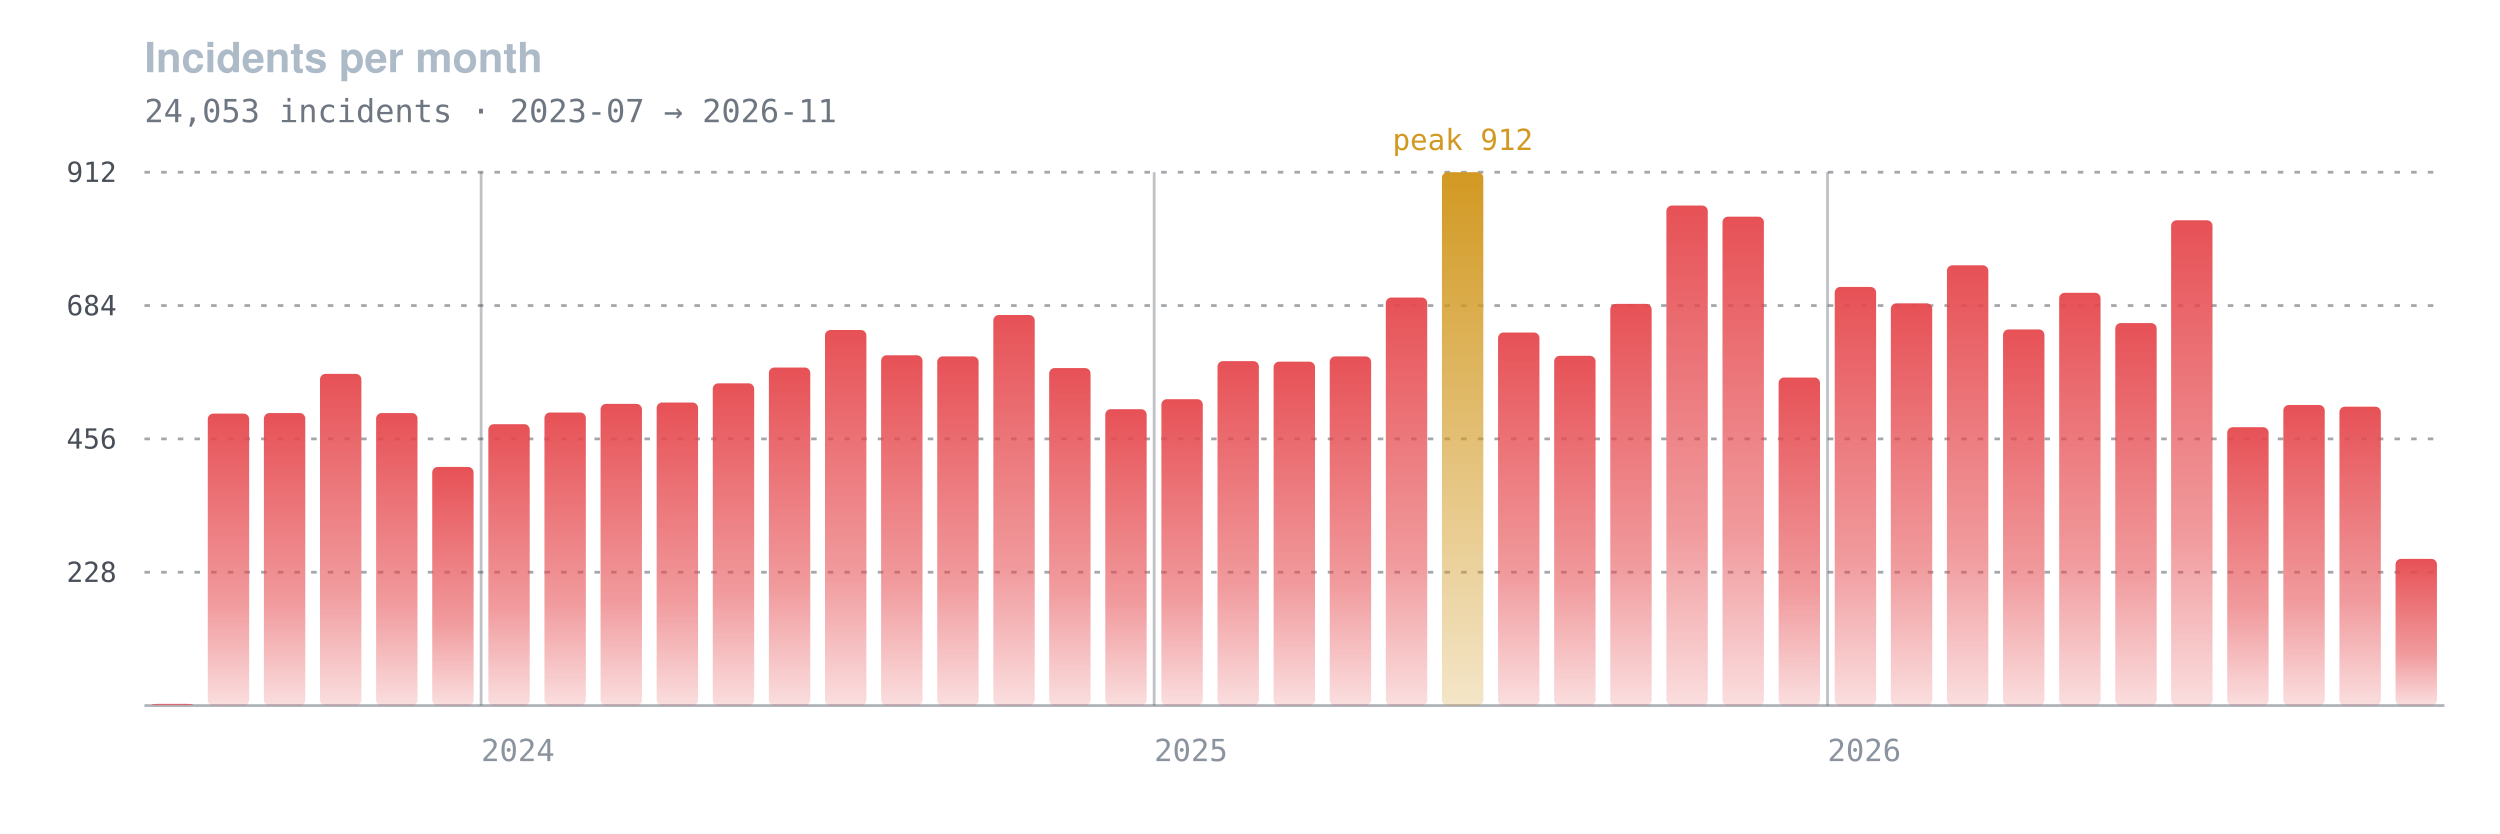
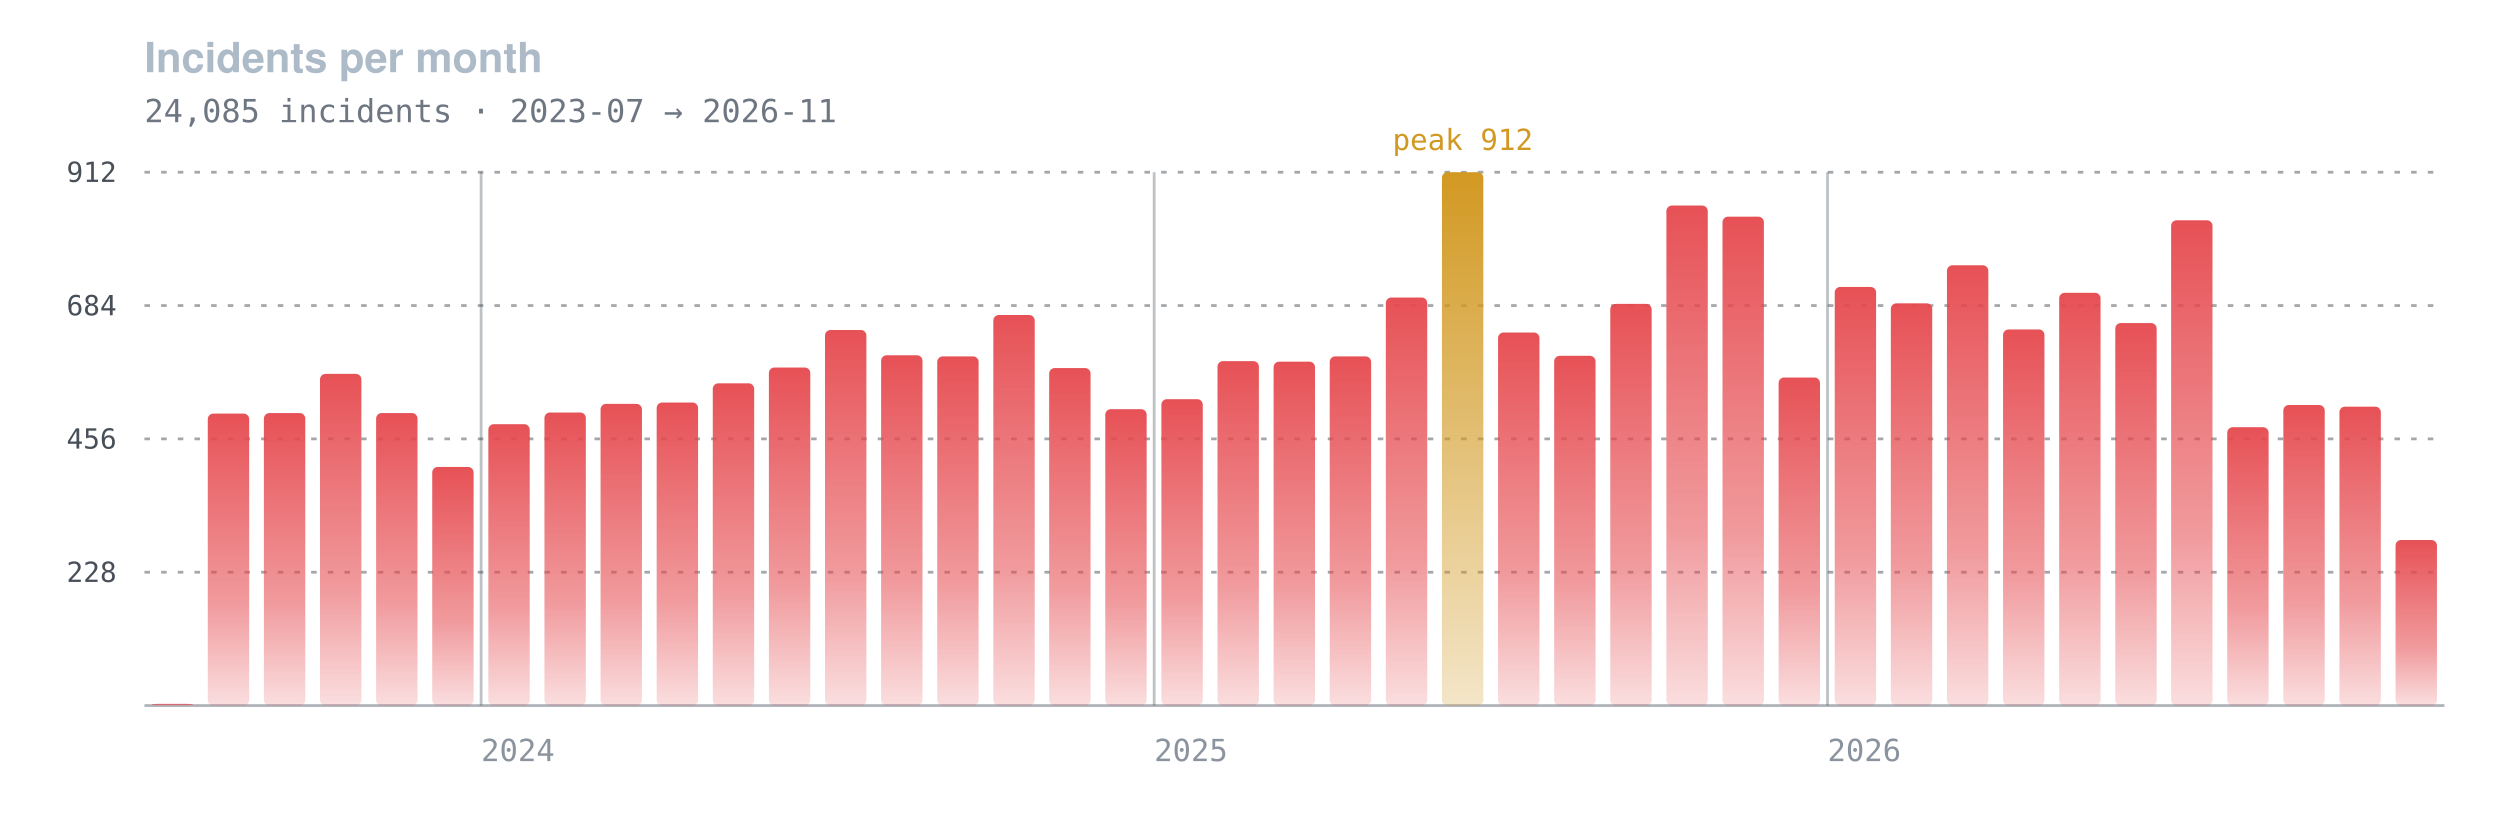
<svg xmlns="http://www.w3.org/2000/svg" viewBox="0 0 900 300" width="900" height="300" role="img">
  <defs>
    <linearGradient id="bg" x1="0" y1="0" x2="0" y2="1">
      <stop offset="0%" stop-color="#e5484d" stop-opacity="0.95" />
      <stop offset="65%" stop-color="#e5484d" stop-opacity="0.55" />
      <stop offset="100%" stop-color="#e5484d" stop-opacity="0.18" />
    </linearGradient>
    <linearGradient id="pk" x1="0" y1="0" x2="0" y2="1">
      <stop offset="0%" stop-color="#d29922" stop-opacity="1" />
      <stop offset="100%" stop-color="#d29922" stop-opacity="0.25" />
    </linearGradient>
  </defs>
  <text x="52" y="26" fill="#adbac7" font-size="15" font-family="-apple-system,BlinkMacSystemFont,Segoe UI,Helvetica,Arial,sans-serif" font-weight="600">Incidents per month</text>
-   <text x="52" y="44" fill="#6e7681" font-size="11.5" font-family="ui-monospace,SFMono-Regular,Menlo,Consolas,monospace">24,053 incidents · 2023-07 → 2026-11</text>
+   <text x="52" y="44" fill="#6e7681" font-size="11.5" font-family="ui-monospace,SFMono-Regular,Menlo,Consolas,monospace">24,085 incidents · 2023-07 → 2026-11</text>
  <line x1="52" y1="206.0" x2="880" y2="206.0" stroke="#484f58" stroke-width="1" stroke-dasharray="2 4" opacity="0.5" />
  <text x="42" y="209.5" fill="#484f58" font-size="10" font-family="ui-monospace,SFMono-Regular,Menlo,Consolas,monospace" text-anchor="end">228</text>
  <line x1="52" y1="158.0" x2="880" y2="158.0" stroke="#484f58" stroke-width="1" stroke-dasharray="2 4" opacity="0.5" />
  <text x="42" y="161.5" fill="#484f58" font-size="10" font-family="ui-monospace,SFMono-Regular,Menlo,Consolas,monospace" text-anchor="end">456</text>
  <line x1="52" y1="110.0" x2="880" y2="110.0" stroke="#484f58" stroke-width="1" stroke-dasharray="2 4" opacity="0.5" />
  <text x="42" y="113.5" fill="#484f58" font-size="10" font-family="ui-monospace,SFMono-Regular,Menlo,Consolas,monospace" text-anchor="end">684</text>
  <line x1="52" y1="62.0" x2="880" y2="62.0" stroke="#484f58" stroke-width="1" stroke-dasharray="2 4" opacity="0.5" />
  <text x="42" y="65.5" fill="#484f58" font-size="10" font-family="ui-monospace,SFMono-Regular,Menlo,Consolas,monospace" text-anchor="end">912</text>
  <line x1="52" y1="254" x2="880" y2="254" stroke="#6e7681" stroke-width="1" opacity="0.55" />
  <rect x="54.6" y="253.4" width="14.9" height="0.6" rx="2" fill="url(#bg)" />
  <rect x="74.8" y="148.9" width="14.9" height="105.1" rx="2" fill="url(#bg)" />
  <rect x="95.0" y="148.7" width="14.9" height="105.3" rx="2" fill="url(#bg)" />
  <rect x="115.2" y="134.6" width="14.9" height="119.4" rx="2" fill="url(#bg)" />
  <rect x="135.4" y="148.7" width="14.9" height="105.3" rx="2" fill="url(#bg)" />
  <rect x="155.6" y="168.1" width="14.9" height="85.9" rx="2" fill="url(#bg)" />
  <rect x="175.8" y="152.7" width="14.9" height="101.3" rx="2" fill="url(#bg)" />
  <line x1="173.2" y1="62" x2="173.2" y2="254" stroke="#484f58" stroke-width="1" opacity="0.35" />
  <text x="173.2" y="274" fill="#8b949e" font-size="11" font-family="ui-monospace,SFMono-Regular,Menlo,Consolas,monospace">2024</text>
  <rect x="196.0" y="148.5" width="14.9" height="105.5" rx="2" fill="url(#bg)" />
  <rect x="216.2" y="145.4" width="14.9" height="108.6" rx="2" fill="url(#bg)" />
  <rect x="236.4" y="144.9" width="14.9" height="109.1" rx="2" fill="url(#bg)" />
  <rect x="256.6" y="138.0" width="14.9" height="116.0" rx="2" fill="url(#bg)" />
  <rect x="276.8" y="132.3" width="14.9" height="121.7" rx="2" fill="url(#bg)" />
  <rect x="297.0" y="118.8" width="14.9" height="135.2" rx="2" fill="url(#bg)" />
  <rect x="317.2" y="127.9" width="14.9" height="126.1" rx="2" fill="url(#bg)" />
  <rect x="337.4" y="128.3" width="14.9" height="125.7" rx="2" fill="url(#bg)" />
  <rect x="357.6" y="113.4" width="14.9" height="140.6" rx="2" fill="url(#bg)" />
  <rect x="377.7" y="132.5" width="14.9" height="121.5" rx="2" fill="url(#bg)" />
  <rect x="397.9" y="147.3" width="14.9" height="106.7" rx="2" fill="url(#bg)" />
  <rect x="418.1" y="143.7" width="14.9" height="110.3" rx="2" fill="url(#bg)" />
  <line x1="415.5" y1="62" x2="415.5" y2="254" stroke="#484f58" stroke-width="1" opacity="0.35" />
  <text x="415.5" y="274" fill="#8b949e" font-size="11" font-family="ui-monospace,SFMono-Regular,Menlo,Consolas,monospace">2025</text>
  <rect x="438.3" y="130.0" width="14.9" height="124.0" rx="2" fill="url(#bg)" />
  <rect x="458.5" y="130.2" width="14.9" height="123.8" rx="2" fill="url(#bg)" />
  <rect x="478.7" y="128.3" width="14.9" height="125.7" rx="2" fill="url(#bg)" />
  <rect x="498.9" y="107.1" width="14.9" height="146.9" rx="2" fill="url(#bg)" />
  <rect x="519.1" y="62.0" width="14.9" height="192.0" rx="2" fill="url(#pk)" />
  <rect x="539.3" y="119.7" width="14.9" height="134.3" rx="2" fill="url(#bg)" />
  <rect x="559.5" y="128.1" width="14.9" height="125.9" rx="2" fill="url(#bg)" />
  <rect x="579.7" y="109.4" width="14.9" height="144.6" rx="2" fill="url(#bg)" />
  <rect x="599.9" y="74.0" width="14.9" height="180.0" rx="2" fill="url(#bg)" />
  <rect x="620.1" y="78.0" width="14.9" height="176.0" rx="2" fill="url(#bg)" />
  <rect x="640.3" y="135.9" width="14.9" height="118.1" rx="2" fill="url(#bg)" />
  <rect x="660.5" y="103.3" width="14.9" height="150.7" rx="2" fill="url(#bg)" />
  <line x1="657.9" y1="62" x2="657.9" y2="254" stroke="#484f58" stroke-width="1" opacity="0.35" />
  <text x="657.9" y="274" fill="#8b949e" font-size="11" font-family="ui-monospace,SFMono-Regular,Menlo,Consolas,monospace">2026</text>
  <rect x="680.7" y="109.2" width="14.9" height="144.8" rx="2" fill="url(#bg)" />
  <rect x="700.9" y="95.5" width="14.9" height="158.5" rx="2" fill="url(#bg)" />
  <rect x="721.1" y="118.6" width="14.9" height="135.4" rx="2" fill="url(#bg)" />
  <rect x="741.3" y="105.4" width="14.9" height="148.6" rx="2" fill="url(#bg)" />
  <rect x="761.5" y="116.3" width="14.9" height="137.7" rx="2" fill="url(#bg)" />
  <rect x="781.6" y="79.3" width="14.9" height="174.7" rx="2" fill="url(#bg)" />
  <rect x="801.8" y="153.8" width="14.9" height="100.2" rx="2" fill="url(#bg)" />
  <rect x="822.0" y="145.8" width="14.9" height="108.2" rx="2" fill="url(#bg)" />
  <rect x="842.2" y="146.4" width="14.9" height="107.6" rx="2" fill="url(#bg)" />
-   <rect x="862.4" y="201.2" width="14.9" height="52.8" rx="2" fill="url(#bg)" />
+   <rect x="862.4" y="194.4" width="14.9" height="59.6" rx="2" fill="url(#bg)" />
  <text x="526.6" y="54.0" fill="#d29922" font-size="10.5" font-family="ui-monospace,SFMono-Regular,Menlo,Consolas,monospace" text-anchor="middle">peak 912</text>
</svg>
